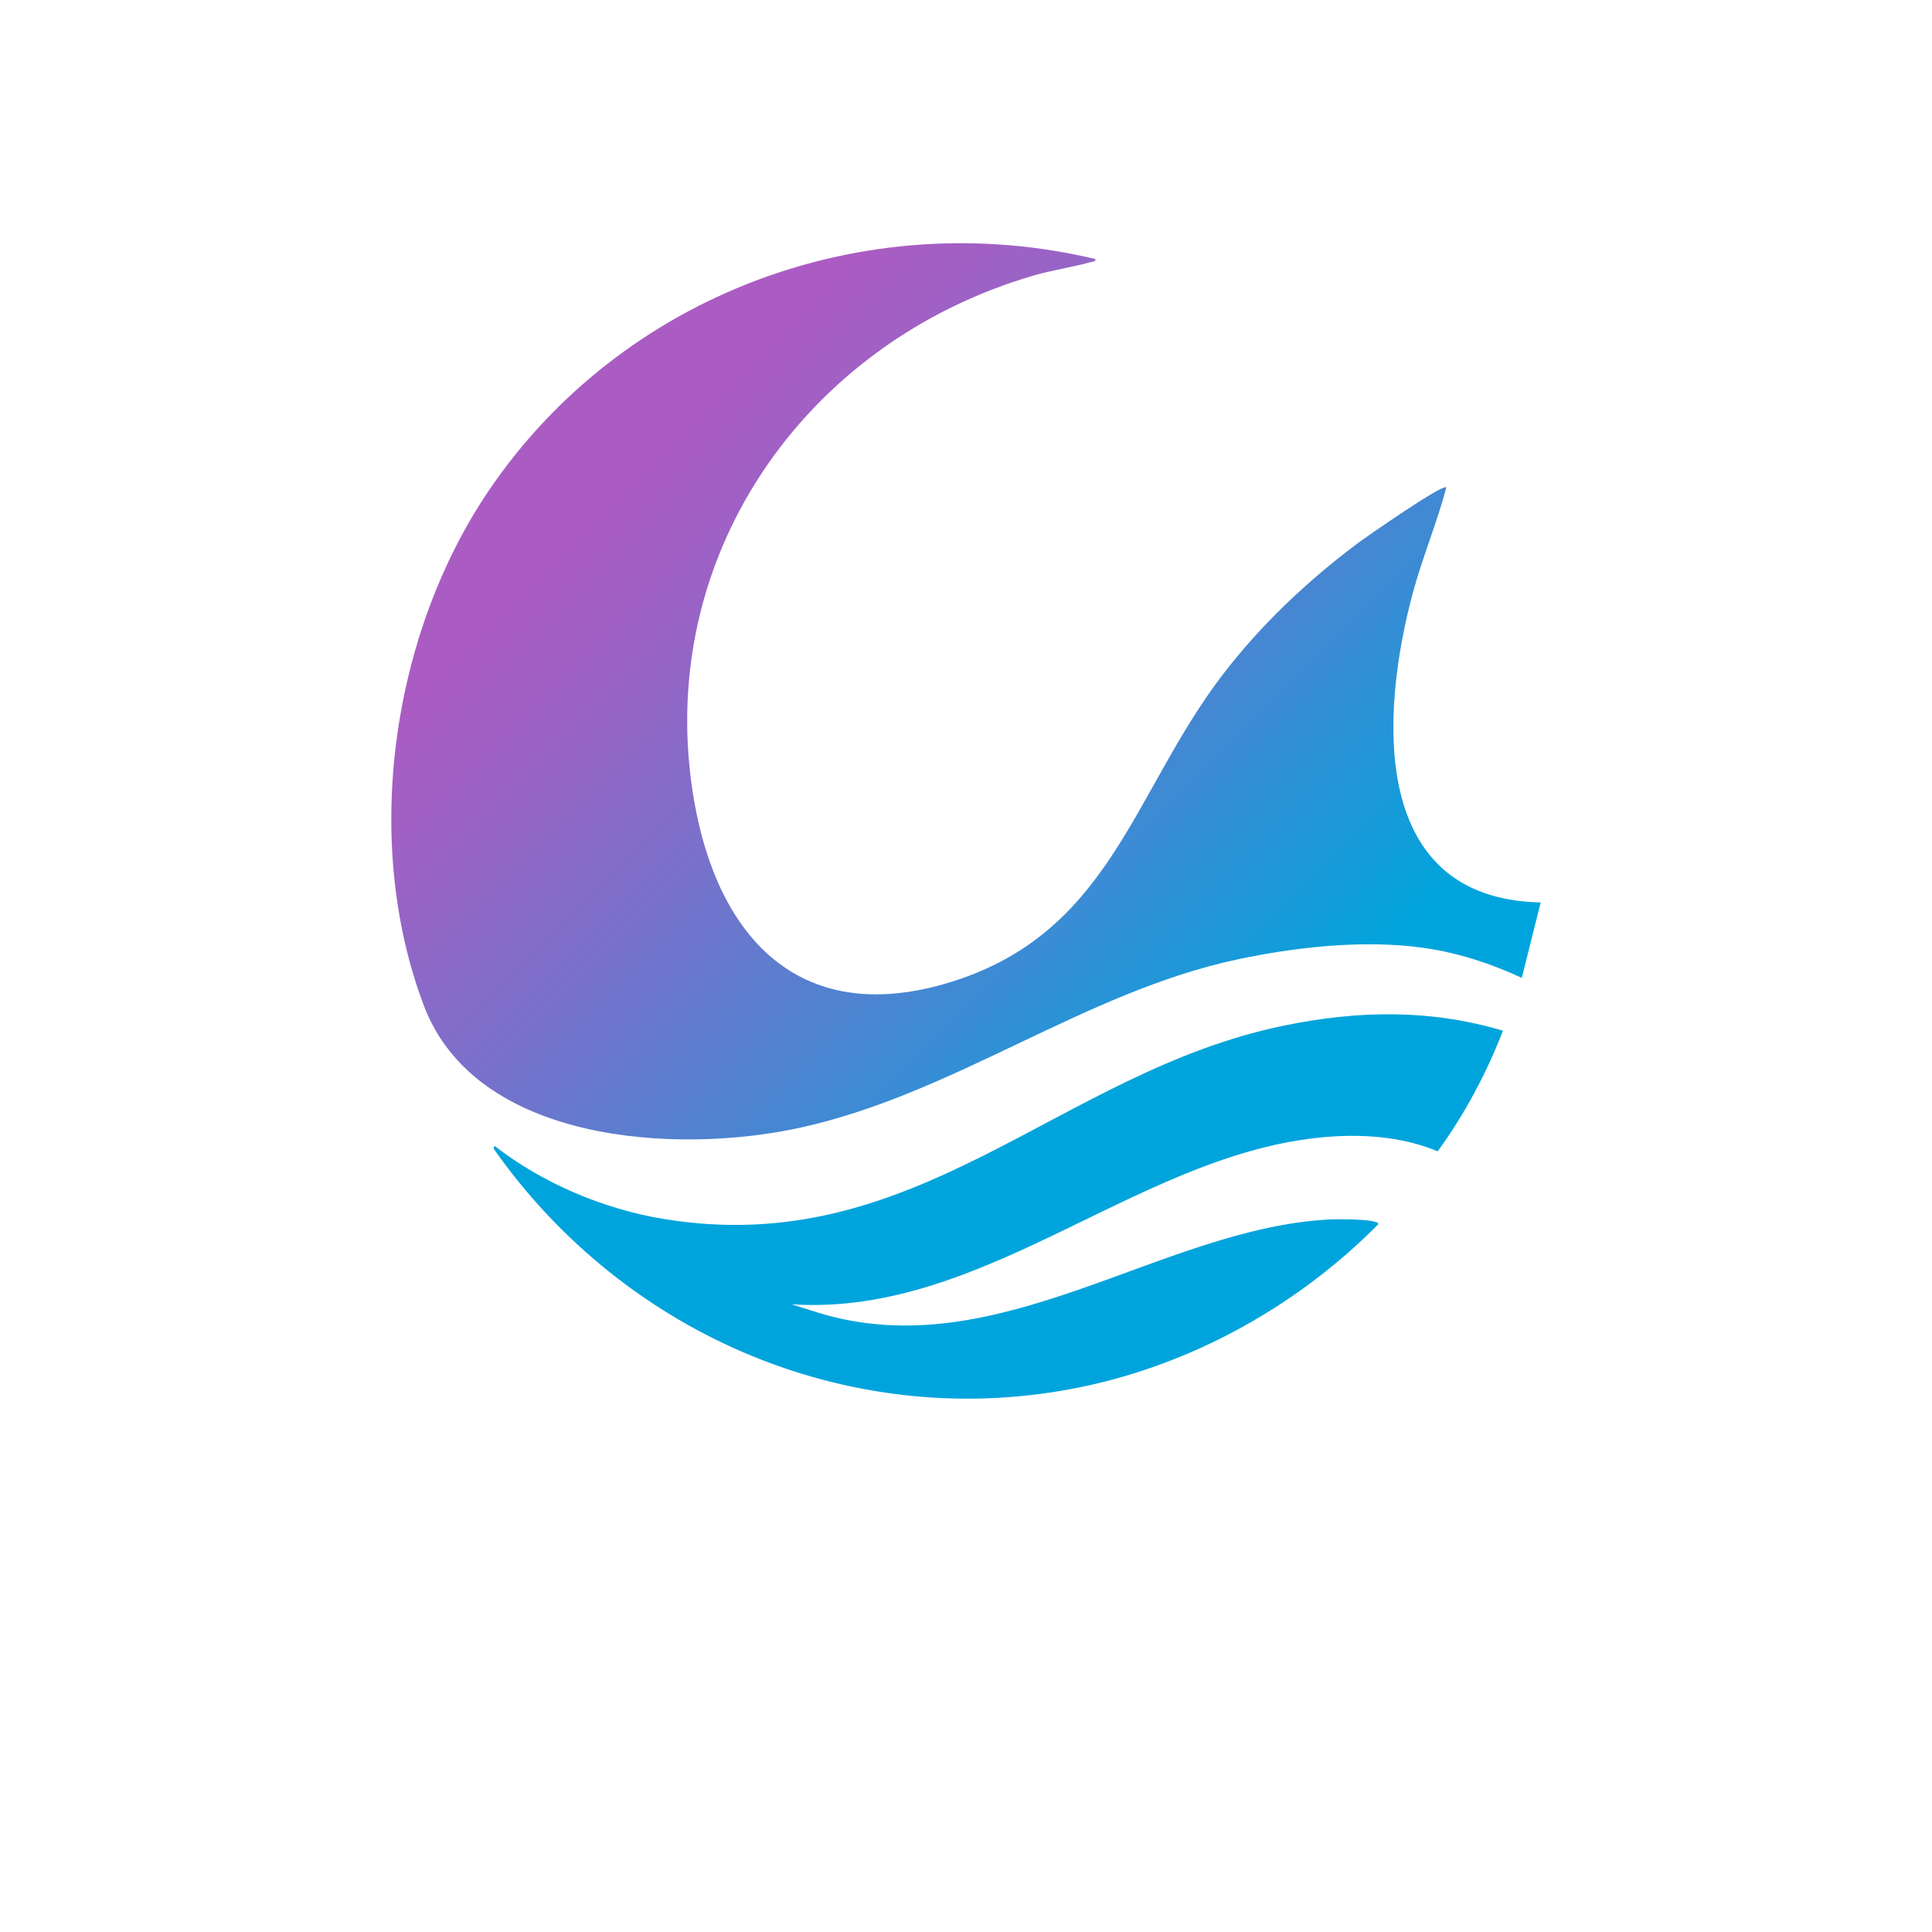
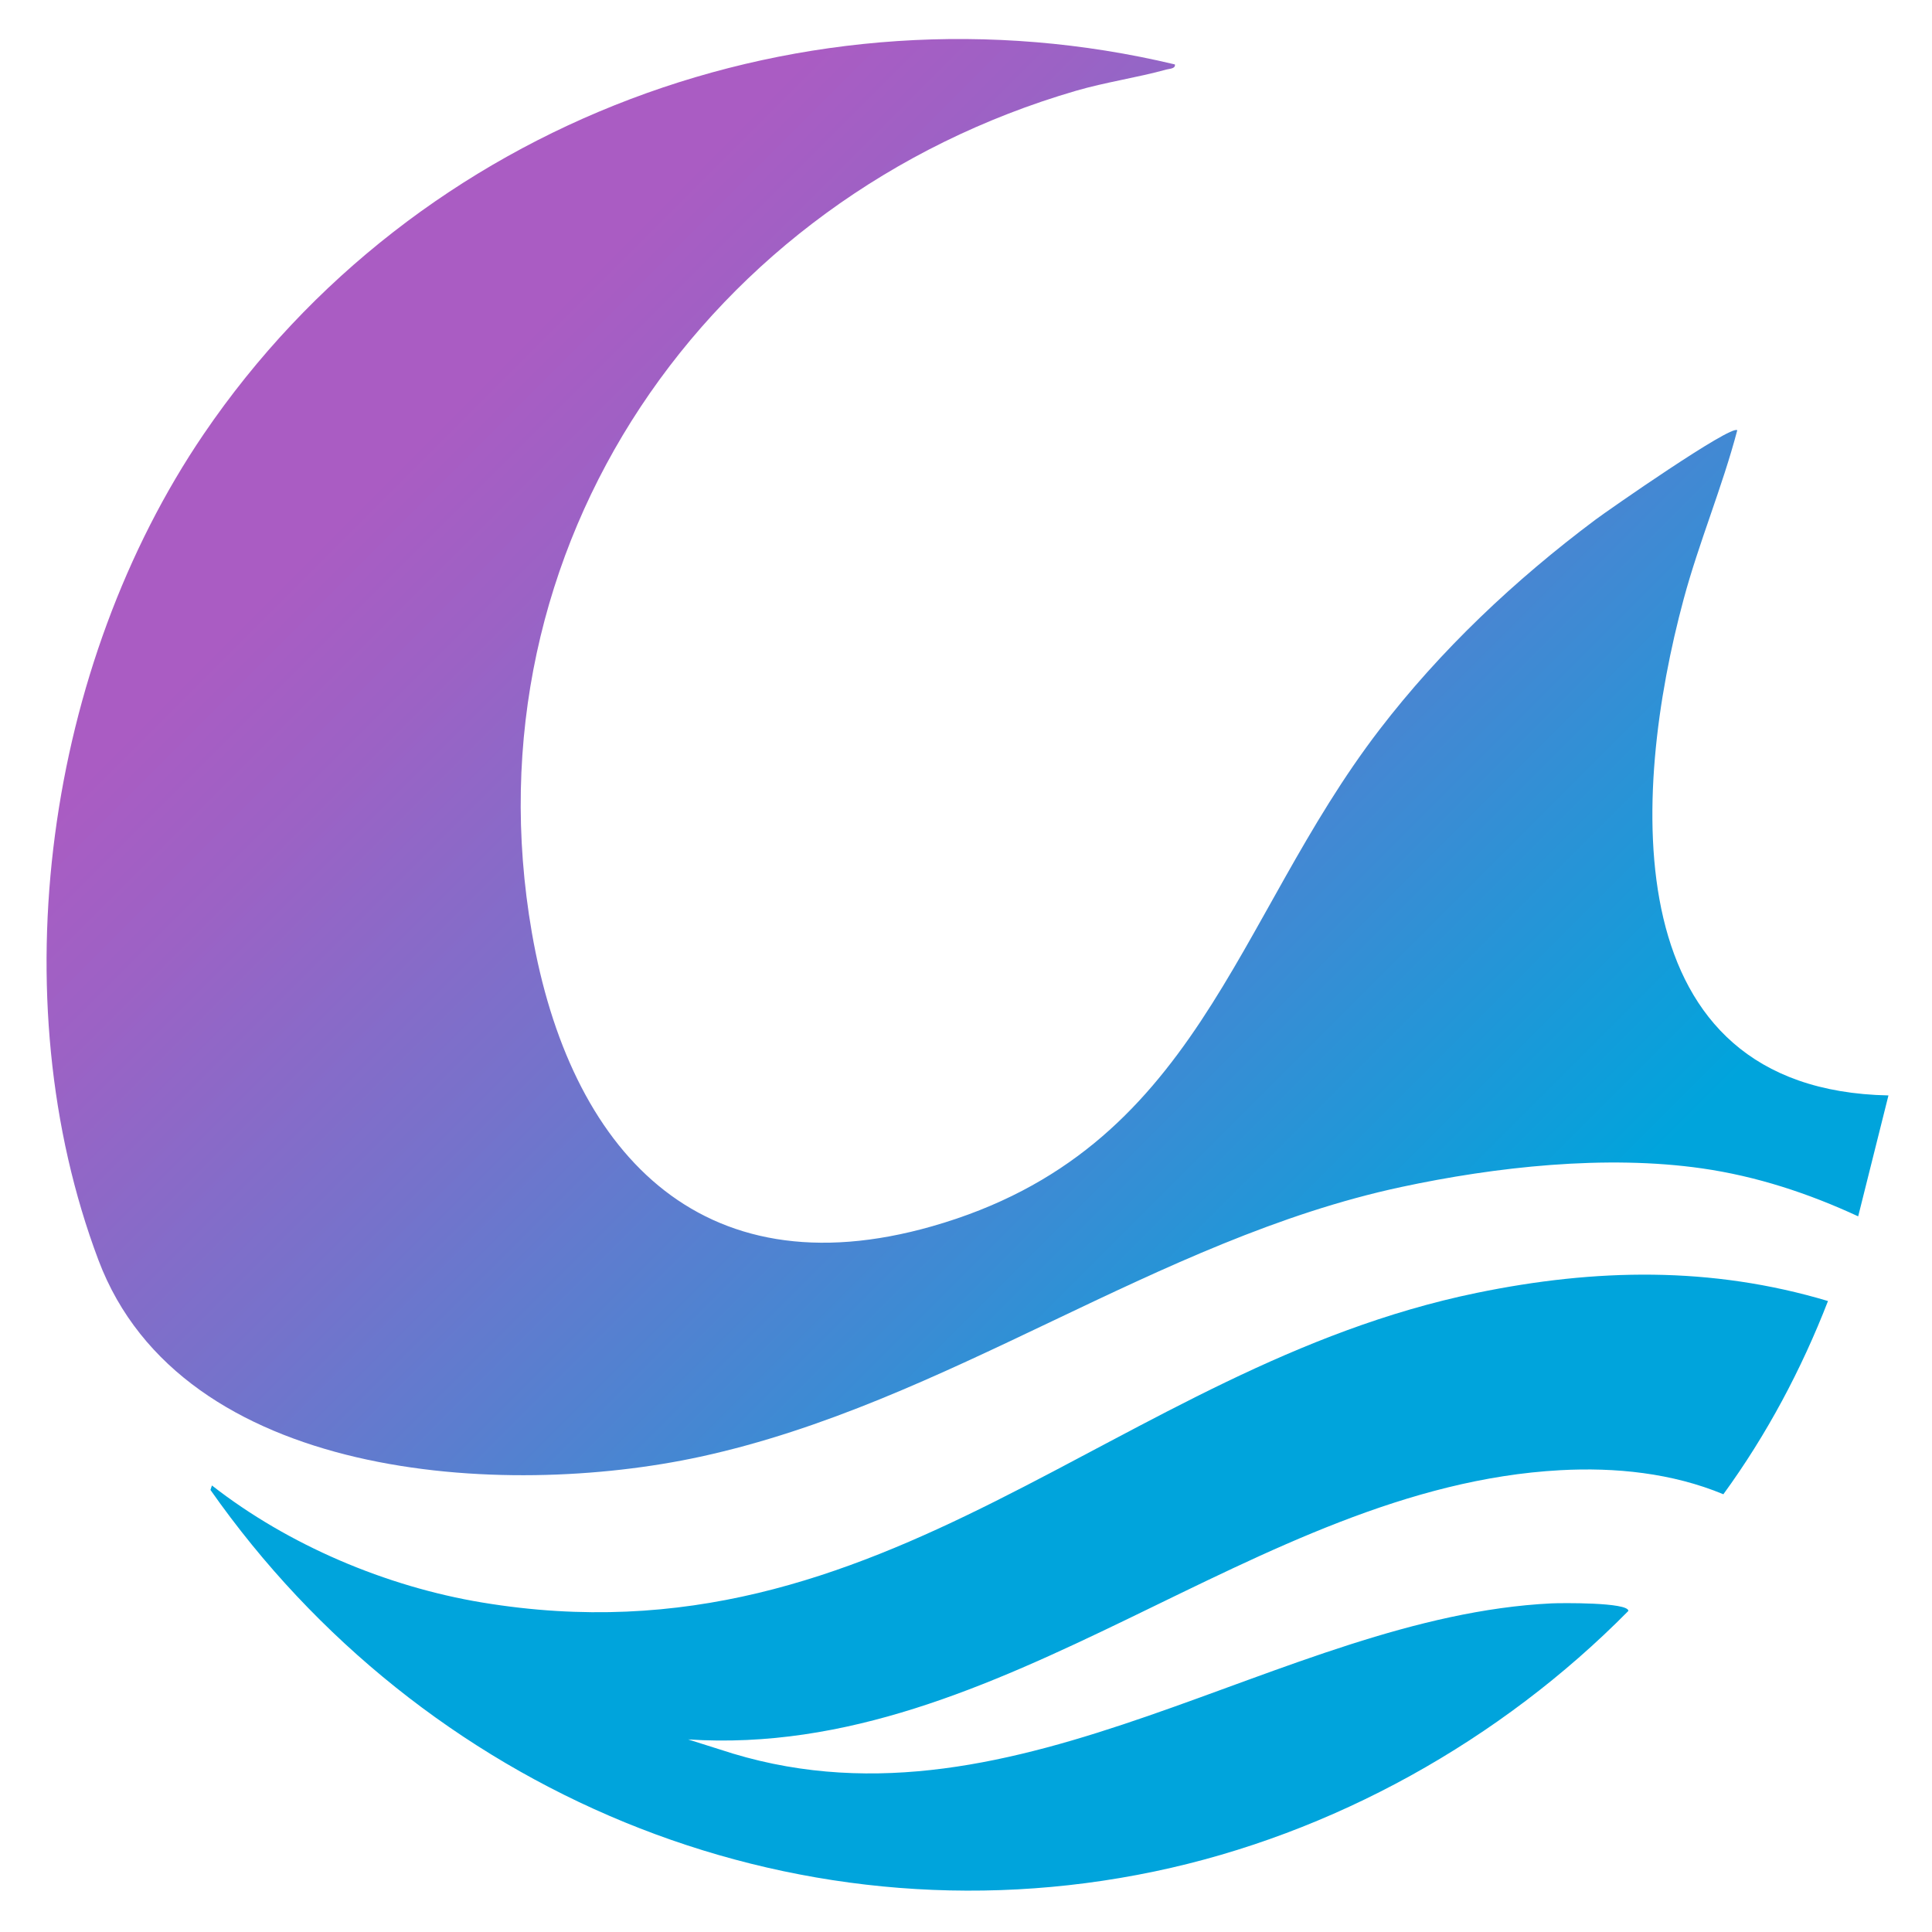
- <svg xmlns="http://www.w3.org/2000/svg" version="1.1" viewBox="0 0 1024 1024" role="img" aria-label="Moonfin">
+ <svg xmlns="http://www.w3.org/2000/svg" version="1.1" viewBox="192 116 639 639" role="img" aria-label="Moonfin">
  <defs>
    <linearGradient id="moonfinGradient" gradientUnits="userSpaceOnUse" x1="302.974" y1="208.641" x2="709.61" y2="615.277">
      <stop offset="0.1" style="stop-color:#AA5CC3" />
      <stop offset="0.203" style="stop-color:#9C62C5" />
      <stop offset="0.399" style="stop-color:#7672CB" />
      <stop offset="0.665" style="stop-color:#3A8CD4" />
      <stop offset="0.894" style="stop-color:#00A4DC" />
    </linearGradient>
  </defs>
  <g>
    <path style="fill:url(#moonfinGradient);" d="M580.593,137.312c0.236,1.437-1.764,1.397-2.792,1.682       c-9.692,2.687-20.11,4.17-29.967,7.043c-121.791,35.504-202.149,150.49-179.921,278.449       c12.427,71.54,55.048,119.207,132.449,97.079c88.146-25.199,99.429-101.063,147.839-164.161       c20.295-26.453,44.824-49.573,71.482-69.518c4.092-3.062,44.959-31.555,46.91-29.58       c-4.974,18.877-12.625,36.926-17.711,55.778c-17.376,64.396-23.167,162.393,67.715,164.225l-10.013,39.99       c-16.446-7.617-33.575-13.262-51.63-15.857c-31.725-4.561-68.255-0.546-99.549,6.166       c-81.083,17.391-149.924,71.416-231.798,89.202c-65.253,14.176-171.515,7.963-199.029-64.993       c-32.857-87.123-17.129-196.894,34.796-273.239C329.708,156.173,458.551,108.174,580.593,137.312z" />
    <path style="fill:#00A4DC;" d="M796.599,546.311c-8.783,22.644-20.315,44.297-34.604,63.909       c-16.913-7.035-35.708-8.954-53.939-7.959c-101.271,5.523-183.793,95.852-288.454,89.052l14.808,4.677       c94.845,28.604,181.214-45.296,270.697-49.677c3.07-0.15,25.483-0.402,25.47,2.49       c-42.221,42.774-97.662,73.834-156.791,86.189c-120.75,25.23-242.358-26.603-312.177-126.206l0.484-1.478       c25.284,19.74,57.578,33.429,89.297,38.703c134.365,22.345,209.318-77.749,329.022-102.394       C719.682,535.531,757.934,534.758,796.599,546.311z" />
  </g>
</svg>
